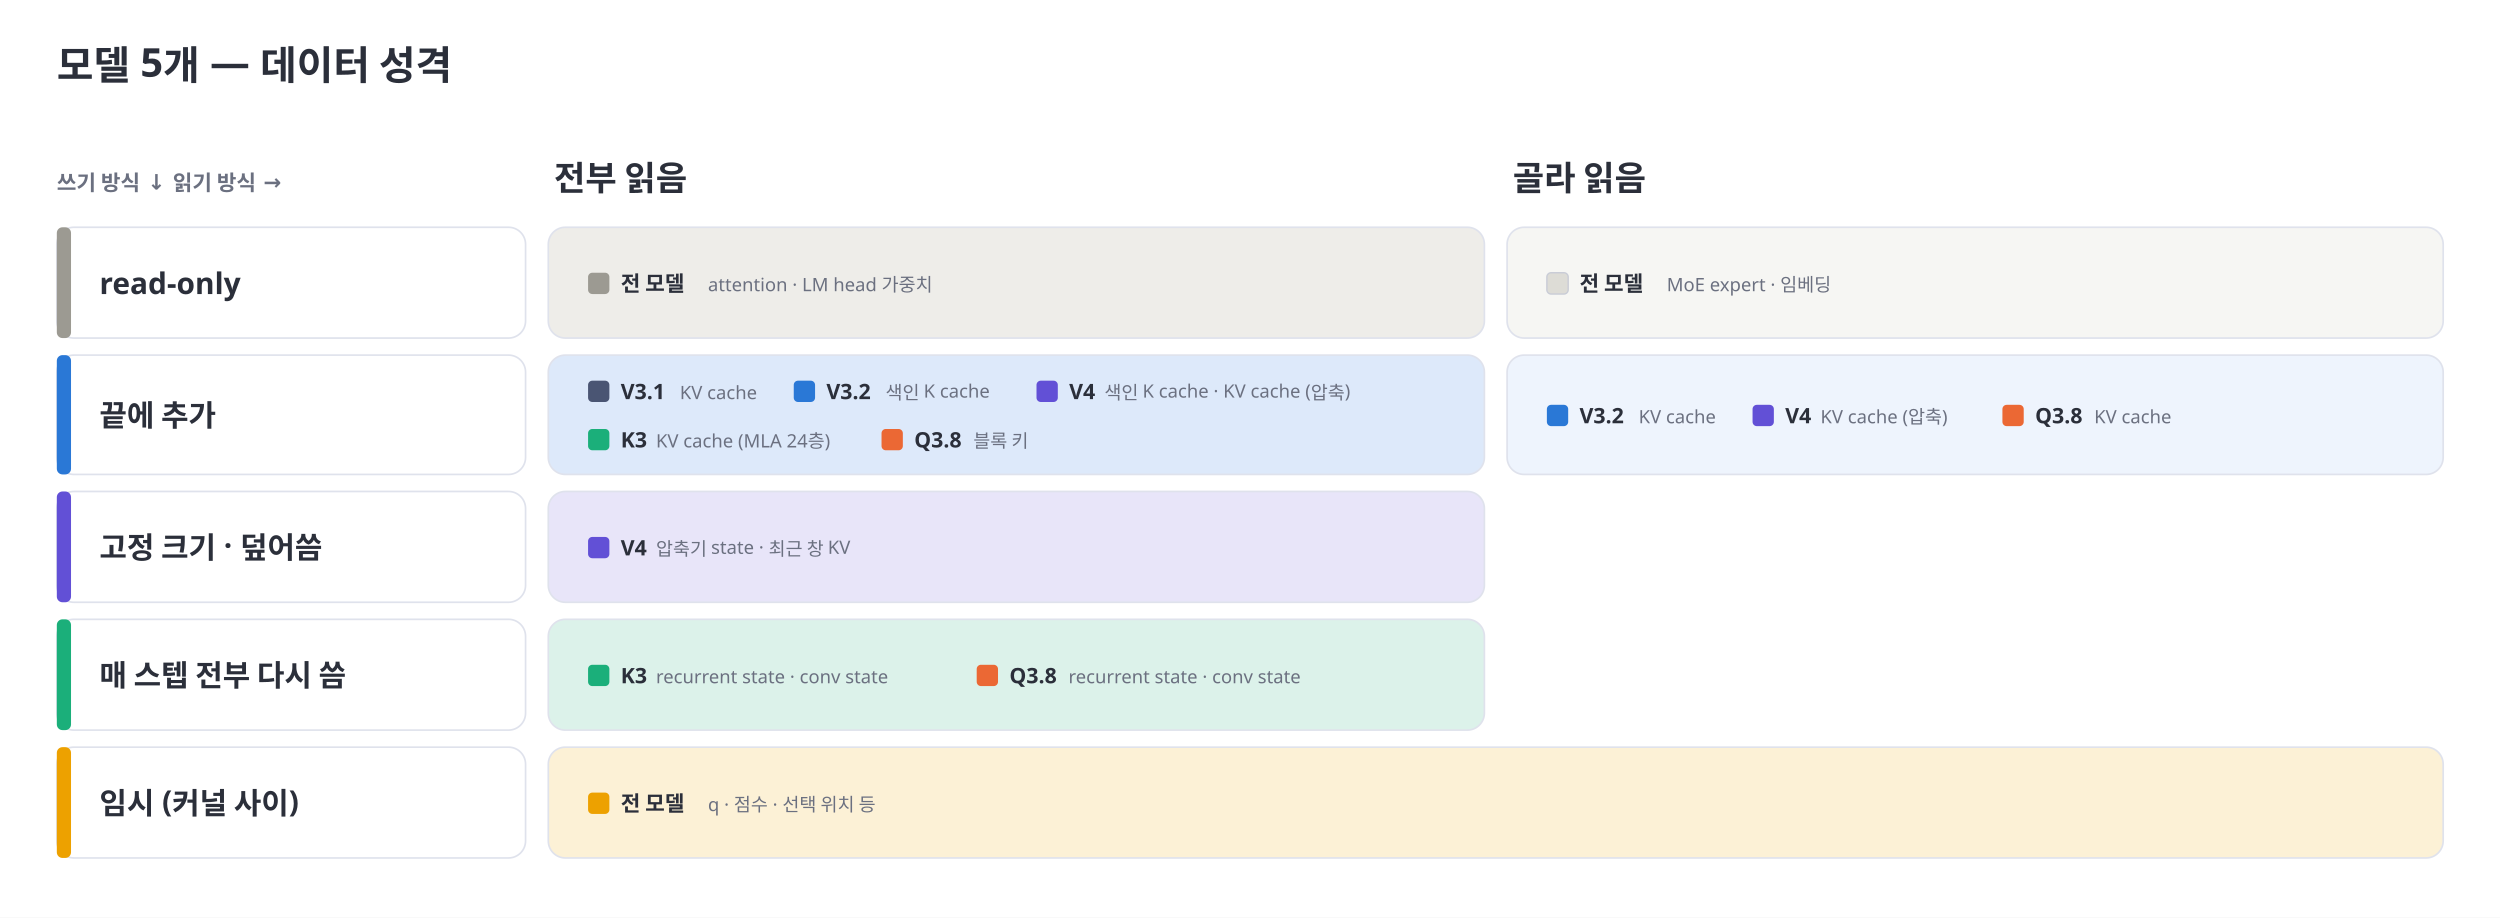
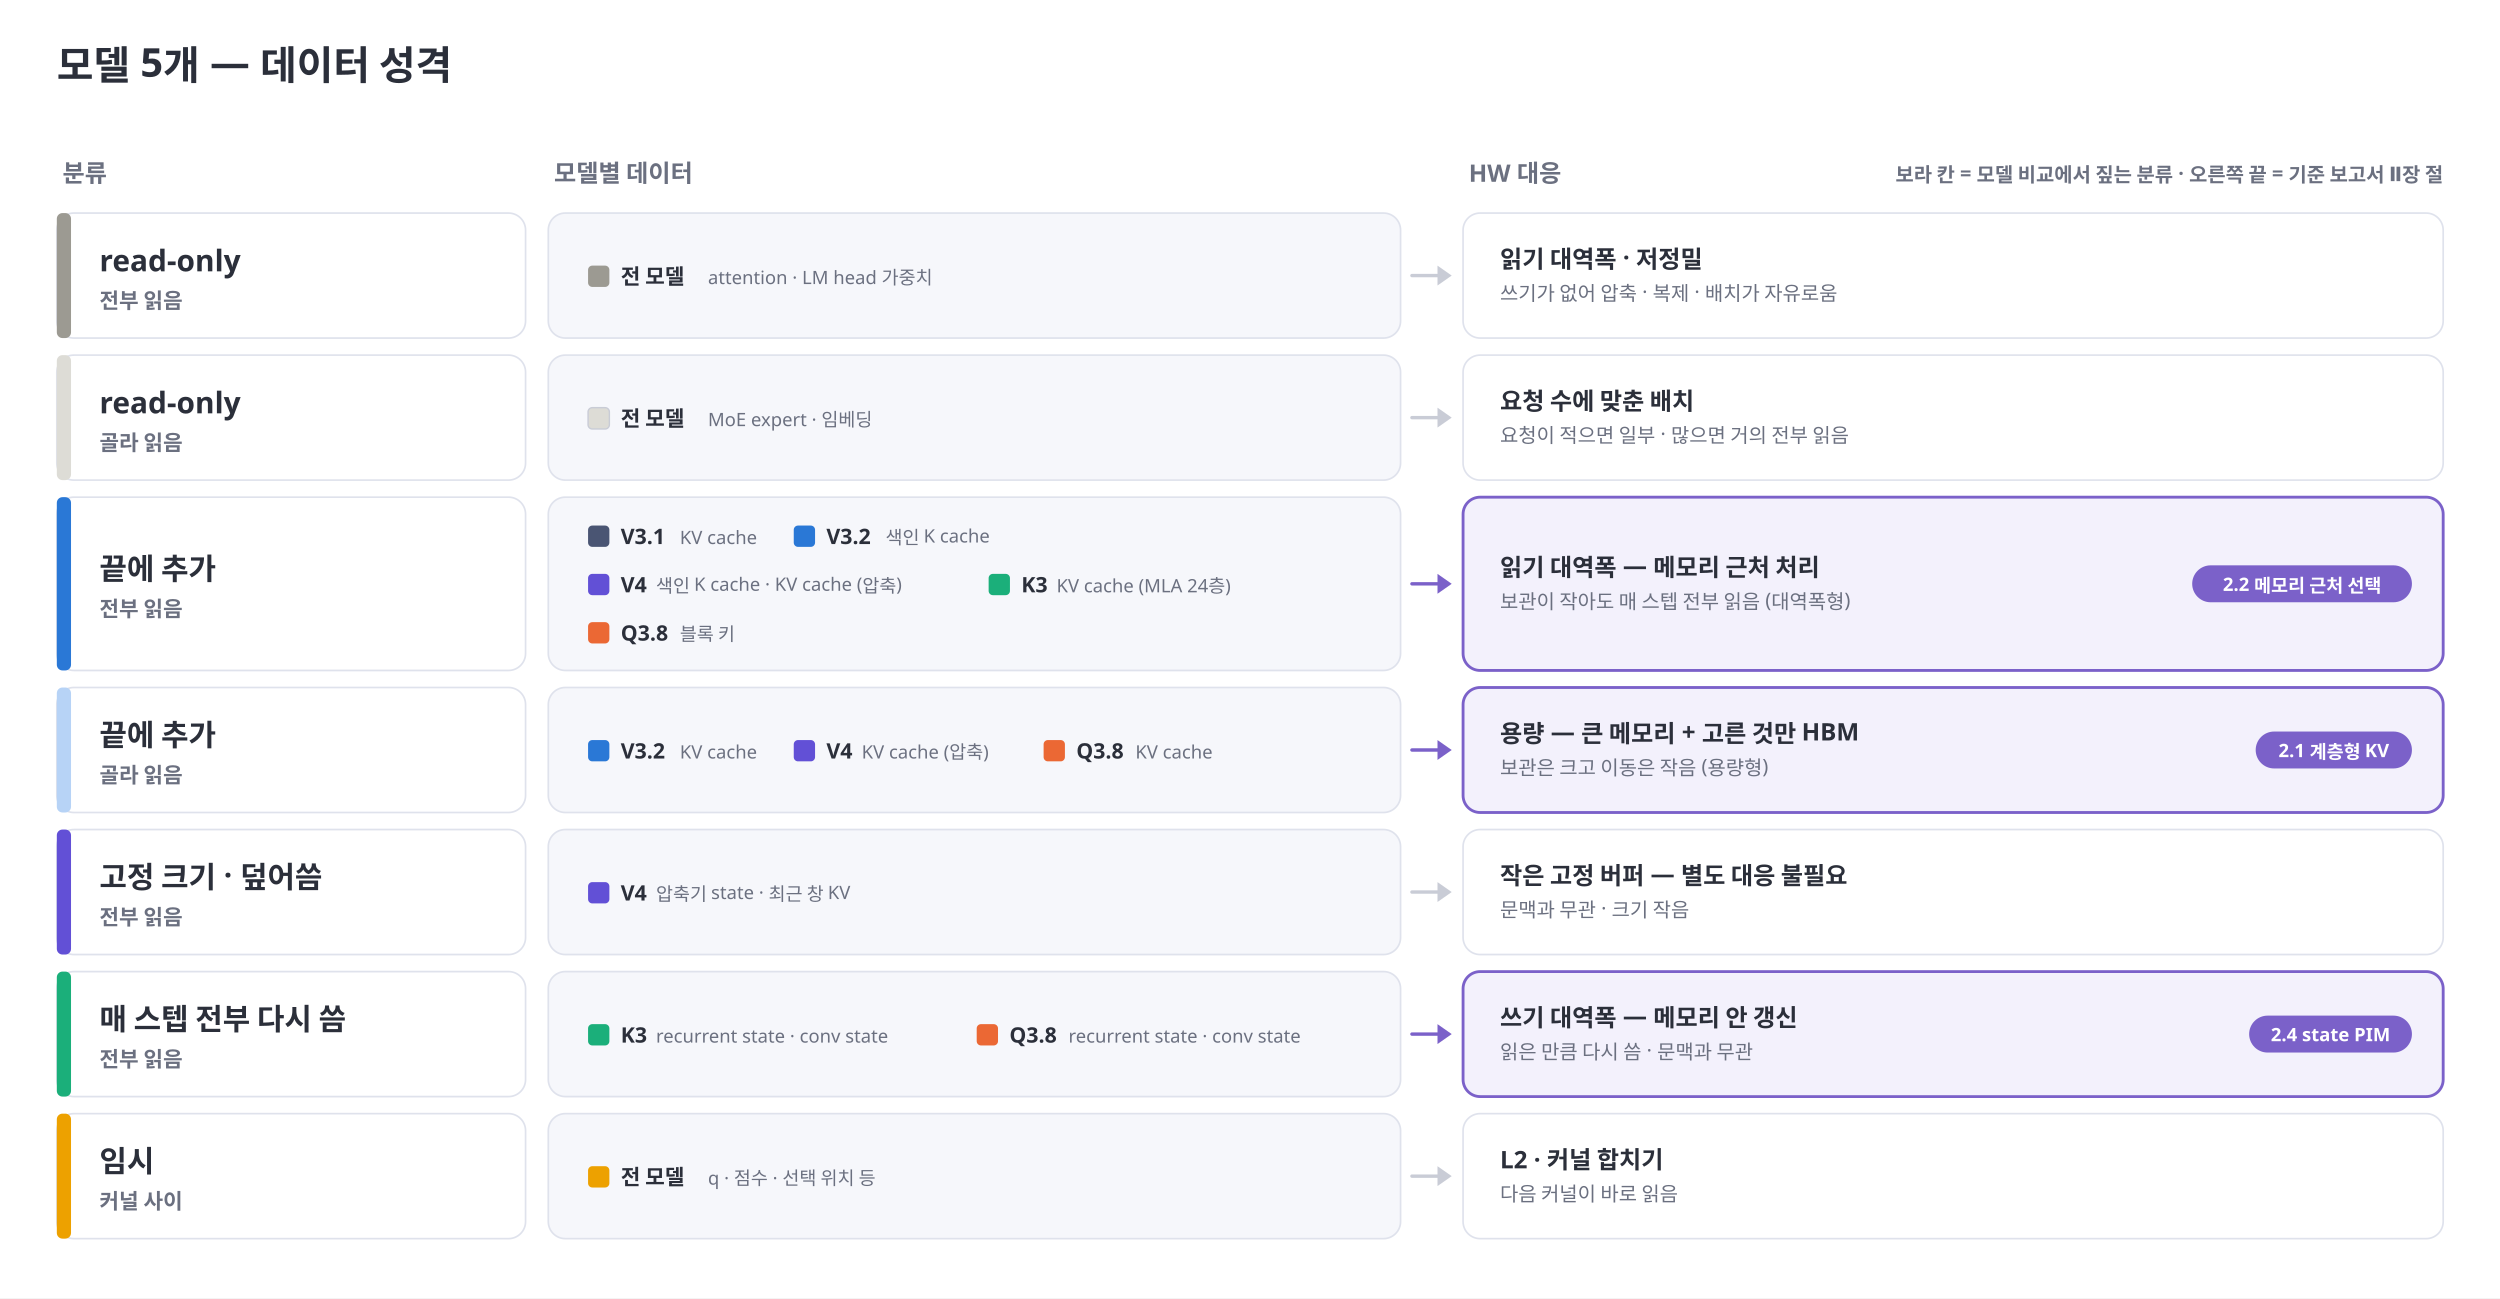
- <svg xmlns="http://www.w3.org/2000/svg" viewBox="0 0 1760 646" width="1760" height="646">
+ <svg xmlns="http://www.w3.org/2000/svg" viewBox="0 0 1760 914" width="1760" height="914">
  <rect width="100%" height="100%" fill="#ffffff" />
  <text x="40.0" y="56.0" font-family="'Noto Sans KR','Malgun Gothic',sans-serif" font-size="28" text-anchor="start" font-weight="800" fill="#2b2f3a">모델 5개 — 데이터 성격</text>
-   <text x="390.0" y="134.0" font-family="'Noto Sans KR','Malgun Gothic',sans-serif" font-size="24" text-anchor="start" font-weight="800" fill="#2b2f3a">전부 읽음</text>
-   <text x="1065.0" y="134.0" font-family="'Noto Sans KR','Malgun Gothic',sans-serif" font-size="24" text-anchor="start" font-weight="800" fill="#2b2f3a">골라 읽음</text>
-   <text x="40.0" y="134.0" font-family="'Noto Sans KR','Malgun Gothic',sans-serif" font-size="15" text-anchor="start" font-weight="700" fill="#6b7080">쓰기 방식 ↓   읽기 방식 →</text>
-   <rect x="40.0" y="160.0" width="330.0" height="78.0" rx="12" fill="#ffffff" stroke="#dfe2ec" stroke-width="1.2" />
-   <rect x="40.0" y="160.0" width="10.0" height="78.0" rx="4" fill="#9c9a92" stroke="none" stroke-width="1.5" />
-   <text x="70.0" y="207.0" font-family="'Noto Sans KR','Malgun Gothic',sans-serif" font-size="21" text-anchor="start" font-weight="800" fill="#2b2f3a">read-only</text>
-   <rect x="386.0" y="160.0" width="659.0" height="78.0" rx="12" fill="#eeede9" stroke="#dfe2ec" stroke-width="1.2" />
-   <rect x="414.0" y="192.0" width="15.0" height="15.0" rx="3" fill="#9c9a92" stroke="none" stroke-width="1" />
-   <text x="437.0" y="205.0" font-family="'Noto Sans KR','Malgun Gothic',sans-serif" font-size="15" text-anchor="start" font-weight="600" fill="#2b2f3a">전 모델</text>
-   <text x="498.4" y="205.0" font-family="'Noto Sans KR','Malgun Gothic',sans-serif" font-size="13" text-anchor="start" font-weight="400" fill="#6b7080">attention · LM head 가중치</text>
-   <rect x="1061.0" y="160.0" width="659.0" height="78.0" rx="12" fill="#f6f6f3" stroke="#dfe2ec" stroke-width="1.2" />
-   <rect x="1089.0" y="192.0" width="15.0" height="15.0" rx="3" fill="#dddcd6" stroke="#c9ccd6" stroke-width="1" />
-   <text x="1112.0" y="205.0" font-family="'Noto Sans KR','Malgun Gothic',sans-serif" font-size="15" text-anchor="start" font-weight="600" fill="#2b2f3a">전 모델</text>
-   <text x="1173.4" y="205.0" font-family="'Noto Sans KR','Malgun Gothic',sans-serif" font-size="13" text-anchor="start" font-weight="400" fill="#6b7080">MoE expert · 임베딩</text>
-   <rect x="40.0" y="250.0" width="330.0" height="84.0" rx="12" fill="#ffffff" stroke="#dfe2ec" stroke-width="1.2" />
-   <rect x="40.0" y="250.0" width="10.0" height="84.0" rx="4" fill="#2a78d6" stroke="none" stroke-width="1.5" />
-   <text x="70.0" y="300.0" font-family="'Noto Sans KR','Malgun Gothic',sans-serif" font-size="21" text-anchor="start" font-weight="800" fill="#2b2f3a">끝에 추가</text>
-   <rect x="386.0" y="250.0" width="659.0" height="84.0" rx="12" fill="#dde9fa" stroke="#dfe2ec" stroke-width="1.2" />
-   <rect x="414.0" y="268.0" width="15.0" height="15.0" rx="3" fill="#4a5573" stroke="none" stroke-width="1" />
-   <text x="437.0" y="281.0" font-family="'Noto Sans KR','Malgun Gothic',sans-serif" font-size="15" text-anchor="start" font-weight="600" fill="#2b2f3a">V3.1</text>
-   <text x="478.6" y="281.0" font-family="'Noto Sans KR','Malgun Gothic',sans-serif" font-size="13" text-anchor="start" font-weight="400" fill="#6b7080">KV cache</text>
-   <rect x="558.8" y="268.0" width="15.0" height="15.0" rx="3" fill="#2a78d6" stroke="none" stroke-width="1" />
-   <text x="581.8" y="281.0" font-family="'Noto Sans KR','Malgun Gothic',sans-serif" font-size="15" text-anchor="start" font-weight="600" fill="#2b2f3a">V3.2</text>
-   <text x="623.4" y="281.0" font-family="'Noto Sans KR','Malgun Gothic',sans-serif" font-size="13" text-anchor="start" font-weight="400" fill="#6b7080">색인 K cache</text>
-   <rect x="729.7" y="268.0" width="15.0" height="15.0" rx="3" fill="#6250d6" stroke="none" stroke-width="1" />
-   <text x="752.7" y="281.0" font-family="'Noto Sans KR','Malgun Gothic',sans-serif" font-size="15" text-anchor="start" font-weight="600" fill="#2b2f3a">V4</text>
-   <text x="777.5" y="281.0" font-family="'Noto Sans KR','Malgun Gothic',sans-serif" font-size="13" text-anchor="start" font-weight="400" fill="#6b7080">색인 K cache · KV cache (압축)</text>
-   <rect x="414.0" y="302.0" width="15.0" height="15.0" rx="3" fill="#1baf7a" stroke="none" stroke-width="1" />
-   <text x="437.0" y="315.0" font-family="'Noto Sans KR','Malgun Gothic',sans-serif" font-size="15" text-anchor="start" font-weight="600" fill="#2b2f3a">K3</text>
-   <text x="461.8" y="315.0" font-family="'Noto Sans KR','Malgun Gothic',sans-serif" font-size="13" text-anchor="start" font-weight="400" fill="#6b7080">KV cache (MLA 24층)</text>
-   <rect x="620.6" y="302.0" width="15.0" height="15.0" rx="3" fill="#eb6834" stroke="none" stroke-width="1" />
-   <text x="643.6" y="315.0" font-family="'Noto Sans KR','Malgun Gothic',sans-serif" font-size="15" text-anchor="start" font-weight="600" fill="#2b2f3a">Q3.8</text>
-   <text x="685.2" y="315.0" font-family="'Noto Sans KR','Malgun Gothic',sans-serif" font-size="13" text-anchor="start" font-weight="400" fill="#6b7080">블록 키</text>
-   <rect x="1061.0" y="250.0" width="659.0" height="84.0" rx="12" fill="#eef4fd" stroke="#dfe2ec" stroke-width="1.2" />
-   <rect x="1089.0" y="285.0" width="15.0" height="15.0" rx="3" fill="#2a78d6" stroke="none" stroke-width="1" />
-   <text x="1112.0" y="298.0" font-family="'Noto Sans KR','Malgun Gothic',sans-serif" font-size="15" text-anchor="start" font-weight="600" fill="#2b2f3a">V3.2</text>
-   <text x="1153.6" y="298.0" font-family="'Noto Sans KR','Malgun Gothic',sans-serif" font-size="13" text-anchor="start" font-weight="400" fill="#6b7080">KV cache</text>
-   <rect x="1233.8" y="285.0" width="15.0" height="15.0" rx="3" fill="#6250d6" stroke="none" stroke-width="1" />
-   <text x="1256.8" y="298.0" font-family="'Noto Sans KR','Malgun Gothic',sans-serif" font-size="15" text-anchor="start" font-weight="600" fill="#2b2f3a">V4</text>
-   <text x="1281.6" y="298.0" font-family="'Noto Sans KR','Malgun Gothic',sans-serif" font-size="13" text-anchor="start" font-weight="400" fill="#6b7080">KV cache (압축)</text>
-   <rect x="1409.7" y="285.0" width="15.0" height="15.0" rx="3" fill="#eb6834" stroke="none" stroke-width="1" />
-   <text x="1432.7" y="298.0" font-family="'Noto Sans KR','Malgun Gothic',sans-serif" font-size="15" text-anchor="start" font-weight="600" fill="#2b2f3a">Q3.8</text>
-   <text x="1474.3" y="298.0" font-family="'Noto Sans KR','Malgun Gothic',sans-serif" font-size="13" text-anchor="start" font-weight="400" fill="#6b7080">KV cache</text>
-   <rect x="40.0" y="346.0" width="330.0" height="78.0" rx="12" fill="#ffffff" stroke="#dfe2ec" stroke-width="1.2" />
-   <rect x="40.0" y="346.0" width="10.0" height="78.0" rx="4" fill="#6250d6" stroke="none" stroke-width="1.5" />
-   <text x="70.0" y="393.0" font-family="'Noto Sans KR','Malgun Gothic',sans-serif" font-size="21" text-anchor="start" font-weight="800" fill="#2b2f3a">고정 크기 · 덮어씀</text>
-   <rect x="386.0" y="346.0" width="659.0" height="78.0" rx="12" fill="#e8e5f9" stroke="#dfe2ec" stroke-width="1.2" />
-   <rect x="414.0" y="378.0" width="15.0" height="15.0" rx="3" fill="#6250d6" stroke="none" stroke-width="1" />
-   <text x="437.0" y="391.0" font-family="'Noto Sans KR','Malgun Gothic',sans-serif" font-size="15" text-anchor="start" font-weight="600" fill="#2b2f3a">V4</text>
-   <text x="461.8" y="391.0" font-family="'Noto Sans KR','Malgun Gothic',sans-serif" font-size="13" text-anchor="start" font-weight="400" fill="#6b7080">압축기 state · 최근 창 KV</text>
-   <rect x="40.0" y="436.0" width="330.0" height="78.0" rx="12" fill="#ffffff" stroke="#dfe2ec" stroke-width="1.2" />
-   <rect x="40.0" y="436.0" width="10.0" height="78.0" rx="4" fill="#1baf7a" stroke="none" stroke-width="1.5" />
-   <text x="70.0" y="483.0" font-family="'Noto Sans KR','Malgun Gothic',sans-serif" font-size="21" text-anchor="start" font-weight="800" fill="#2b2f3a">매 스텝 전부 다시 씀</text>
-   <rect x="386.0" y="436.0" width="659.0" height="78.0" rx="12" fill="#dcf2ea" stroke="#dfe2ec" stroke-width="1.2" />
-   <rect x="414.0" y="468.0" width="15.0" height="15.0" rx="3" fill="#1baf7a" stroke="none" stroke-width="1" />
-   <text x="437.0" y="481.0" font-family="'Noto Sans KR','Malgun Gothic',sans-serif" font-size="15" text-anchor="start" font-weight="600" fill="#2b2f3a">K3</text>
-   <text x="461.8" y="481.0" font-family="'Noto Sans KR','Malgun Gothic',sans-serif" font-size="13" text-anchor="start" font-weight="400" fill="#6b7080">recurrent state · conv state</text>
-   <rect x="687.6" y="468.0" width="15.0" height="15.0" rx="3" fill="#eb6834" stroke="none" stroke-width="1" />
-   <text x="710.6" y="481.0" font-family="'Noto Sans KR','Malgun Gothic',sans-serif" font-size="15" text-anchor="start" font-weight="600" fill="#2b2f3a">Q3.8</text>
-   <text x="752.2" y="481.0" font-family="'Noto Sans KR','Malgun Gothic',sans-serif" font-size="13" text-anchor="start" font-weight="400" fill="#6b7080">recurrent state · conv state</text>
-   <rect x="40.0" y="526.0" width="330.0" height="78.0" rx="12" fill="#ffffff" stroke="#dfe2ec" stroke-width="1.2" />
-   <rect x="40.0" y="526.0" width="10.0" height="78.0" rx="4" fill="#eda100" stroke="none" stroke-width="1.5" />
-   <text x="70.0" y="573.0" font-family="'Noto Sans KR','Malgun Gothic',sans-serif" font-size="21" text-anchor="start" font-weight="800" fill="#2b2f3a">임시 (커널 사이)</text>
-   <rect x="386.0" y="526.0" width="1334.0" height="78.0" rx="12" fill="#fcf1d6" stroke="#dfe2ec" stroke-width="1.2" />
-   <rect x="414.0" y="558.0" width="15.0" height="15.0" rx="3" fill="#eda100" stroke="none" stroke-width="1" />
-   <text x="437.0" y="571.0" font-family="'Noto Sans KR','Malgun Gothic',sans-serif" font-size="15" text-anchor="start" font-weight="600" fill="#2b2f3a">전 모델</text>
-   <text x="498.4" y="571.0" font-family="'Noto Sans KR','Malgun Gothic',sans-serif" font-size="13" text-anchor="start" font-weight="400" fill="#6b7080">q · 점수 · 선택 위치 등</text>
+   <text x="44.0" y="128.0" font-family="'Noto Sans KR','Malgun Gothic',sans-serif" font-size="17" text-anchor="start" font-weight="800" fill="#6b7080">분류</text>
+   <text x="390.0" y="128.0" font-family="'Noto Sans KR','Malgun Gothic',sans-serif" font-size="17" text-anchor="start" font-weight="800" fill="#6b7080">모델별 데이터</text>
+   <text x="1034.0" y="128.0" font-family="'Noto Sans KR','Malgun Gothic',sans-serif" font-size="17" text-anchor="start" font-weight="800" fill="#6b7080">HW 대응</text>
+   <text x="1720.0" y="128.0" font-family="'Noto Sans KR','Malgun Gothic',sans-serif" font-size="14" text-anchor="end" font-weight="600" fill="#6b7080">보라 칸 = 모델 비교에서 짚는 분류 · 오른쪽 끝 = 기준 보고서 Ⅱ장 절</text>
+   <rect x="40.0" y="150.0" width="330.0" height="88.0" rx="12" fill="#ffffff" stroke="#dfe2ec" stroke-width="1.2" />
+   <rect x="40.0" y="150.0" width="10.0" height="88.0" rx="4" fill="#9c9a92" stroke="none" stroke-width="1" />
+   <text x="70.0" y="191.0" font-family="'Noto Sans KR','Malgun Gothic',sans-serif" font-size="21" text-anchor="start" font-weight="800" fill="#2b2f3a">read-only</text>
+   <text x="70.0" y="217.0" font-family="'Noto Sans KR','Malgun Gothic',sans-serif" font-size="15" text-anchor="start" font-weight="700" fill="#6b7080">전부 읽음</text>
+   <rect x="386.0" y="150.0" width="600.0" height="88.0" rx="12" fill="#f6f7fb" stroke="#dfe2ec" stroke-width="1.2" />
+   <rect x="414.0" y="187.0" width="15.0" height="15.0" rx="3" fill="#9c9a92" stroke="none" stroke-width="1" />
+   <text x="437.0" y="200.0" font-family="'Noto Sans KR','Malgun Gothic',sans-serif" font-size="15" text-anchor="start" font-weight="600" fill="#2b2f3a">전 모델</text>
+   <text x="498.4" y="200.0" font-family="'Noto Sans KR','Malgun Gothic',sans-serif" font-size="13" text-anchor="start" font-weight="400" fill="#6b7080">attention · LM head 가중치</text>
+   <rect x="1030.0" y="150.0" width="690.0" height="88.0" rx="12" fill="#ffffff" stroke="#dfe2ec" stroke-width="1.2" />
+   <line x1="994.0" y1="194.0" x2="1014.0" y2="194.0" stroke="#c9ccd6" stroke-width="2.4" stroke-linecap="round" />
+   <path d="M1012.0,187.0 L1022.0,194.0 L1012.0,201.0 Z" fill="#c9ccd6" />
+   <text x="1056.0" y="188.5" font-family="'Noto Sans KR','Malgun Gothic',sans-serif" font-size="17" text-anchor="start" font-weight="700" fill="#2b2f3a">읽기 대역폭 · 저정밀</text>
+   <text x="1056.0" y="211.5" font-family="'Noto Sans KR','Malgun Gothic',sans-serif" font-size="14" text-anchor="start" font-weight="400" fill="#6b7080">쓰기가 없어 압축 · 복제 · 배치가 자유로움</text>
+   <rect x="40.0" y="250.0" width="330.0" height="88.0" rx="12" fill="#ffffff" stroke="#dfe2ec" stroke-width="1.2" />
+   <rect x="40.0" y="250.0" width="10.0" height="88.0" rx="4" fill="#dddcd6" stroke="none" stroke-width="1" />
+   <text x="70.0" y="291.0" font-family="'Noto Sans KR','Malgun Gothic',sans-serif" font-size="21" text-anchor="start" font-weight="800" fill="#2b2f3a">read-only</text>
+   <text x="70.0" y="317.0" font-family="'Noto Sans KR','Malgun Gothic',sans-serif" font-size="15" text-anchor="start" font-weight="700" fill="#6b7080">골라 읽음</text>
+   <rect x="386.0" y="250.0" width="600.0" height="88.0" rx="12" fill="#f6f7fb" stroke="#dfe2ec" stroke-width="1.2" />
+   <rect x="414.0" y="287.0" width="15.0" height="15.0" rx="3" fill="#dddcd6" stroke="#c9ccd6" stroke-width="1" />
+   <text x="437.0" y="300.0" font-family="'Noto Sans KR','Malgun Gothic',sans-serif" font-size="15" text-anchor="start" font-weight="600" fill="#2b2f3a">전 모델</text>
+   <text x="498.4" y="300.0" font-family="'Noto Sans KR','Malgun Gothic',sans-serif" font-size="13" text-anchor="start" font-weight="400" fill="#6b7080">MoE expert · 임베딩</text>
+   <rect x="1030.0" y="250.0" width="690.0" height="88.0" rx="12" fill="#ffffff" stroke="#dfe2ec" stroke-width="1.2" />
+   <line x1="994.0" y1="294.0" x2="1014.0" y2="294.0" stroke="#c9ccd6" stroke-width="2.4" stroke-linecap="round" />
+   <path d="M1012.0,287.0 L1022.0,294.0 L1012.0,301.0 Z" fill="#c9ccd6" />
+   <text x="1056.0" y="288.5" font-family="'Noto Sans KR','Malgun Gothic',sans-serif" font-size="17" text-anchor="start" font-weight="700" fill="#2b2f3a">요청 수에 맞춘 배치</text>
+   <text x="1056.0" y="311.5" font-family="'Noto Sans KR','Malgun Gothic',sans-serif" font-size="14" text-anchor="start" font-weight="400" fill="#6b7080">요청이 적으면 일부 · 많으면 거의 전부 읽음</text>
+   <rect x="40.0" y="350.0" width="330.0" height="122.0" rx="12" fill="#ffffff" stroke="#dfe2ec" stroke-width="1.2" />
+   <rect x="40.0" y="350.0" width="10.0" height="122.0" rx="4" fill="#2a78d6" stroke="none" stroke-width="1" />
+   <text x="70.0" y="408.0" font-family="'Noto Sans KR','Malgun Gothic',sans-serif" font-size="21" text-anchor="start" font-weight="800" fill="#2b2f3a">끝에 추가</text>
+   <text x="70.0" y="434.0" font-family="'Noto Sans KR','Malgun Gothic',sans-serif" font-size="15" text-anchor="start" font-weight="700" fill="#6b7080">전부 읽음</text>
+   <rect x="386.0" y="350.0" width="600.0" height="122.0" rx="12" fill="#f6f7fb" stroke="#dfe2ec" stroke-width="1.2" />
+   <rect x="414.0" y="370.0" width="15.0" height="15.0" rx="3" fill="#4a5573" stroke="none" stroke-width="1" />
+   <text x="437.0" y="383.0" font-family="'Noto Sans KR','Malgun Gothic',sans-serif" font-size="15" text-anchor="start" font-weight="600" fill="#2b2f3a">V3.1</text>
+   <text x="478.6" y="383.0" font-family="'Noto Sans KR','Malgun Gothic',sans-serif" font-size="13" text-anchor="start" font-weight="400" fill="#6b7080">KV cache</text>
+   <rect x="558.8" y="370.0" width="15.0" height="15.0" rx="3" fill="#2a78d6" stroke="none" stroke-width="1" />
+   <text x="581.8" y="383.0" font-family="'Noto Sans KR','Malgun Gothic',sans-serif" font-size="15" text-anchor="start" font-weight="600" fill="#2b2f3a">V3.2</text>
+   <text x="623.4" y="383.0" font-family="'Noto Sans KR','Malgun Gothic',sans-serif" font-size="13" text-anchor="start" font-weight="400" fill="#6b7080">색인 K cache</text>
+   <rect x="414.0" y="404.0" width="15.0" height="15.0" rx="3" fill="#6250d6" stroke="none" stroke-width="1" />
+   <text x="437.0" y="417.0" font-family="'Noto Sans KR','Malgun Gothic',sans-serif" font-size="15" text-anchor="start" font-weight="600" fill="#2b2f3a">V4</text>
+   <text x="461.8" y="417.0" font-family="'Noto Sans KR','Malgun Gothic',sans-serif" font-size="13" text-anchor="start" font-weight="400" fill="#6b7080">색인 K cache · KV cache (압축)</text>
+   <rect x="696.0" y="404.0" width="15.0" height="15.0" rx="3" fill="#1baf7a" stroke="none" stroke-width="1" />
+   <text x="719.0" y="417.0" font-family="'Noto Sans KR','Malgun Gothic',sans-serif" font-size="15" text-anchor="start" font-weight="600" fill="#2b2f3a">K3</text>
+   <text x="743.8" y="417.0" font-family="'Noto Sans KR','Malgun Gothic',sans-serif" font-size="13" text-anchor="start" font-weight="400" fill="#6b7080">KV cache (MLA 24층)</text>
+   <rect x="414.0" y="438.0" width="15.0" height="15.0" rx="3" fill="#eb6834" stroke="none" stroke-width="1" />
+   <text x="437.0" y="451.0" font-family="'Noto Sans KR','Malgun Gothic',sans-serif" font-size="15" text-anchor="start" font-weight="600" fill="#2b2f3a">Q3.8</text>
+   <text x="478.6" y="451.0" font-family="'Noto Sans KR','Malgun Gothic',sans-serif" font-size="13" text-anchor="start" font-weight="400" fill="#6b7080">블록 키</text>
+   <rect x="1030.0" y="350.0" width="690.0" height="122.0" rx="12" fill="#f3f1fc" stroke="#7b61c9" stroke-width="2" />
+   <line x1="994.0" y1="411.0" x2="1014.0" y2="411.0" stroke="#7b61c9" stroke-width="2.4" stroke-linecap="round" />
+   <path d="M1012.0,404.0 L1022.0,411.0 L1012.0,418.0 Z" fill="#7b61c9" />
+   <text x="1056.0" y="405.5" font-family="'Noto Sans KR','Malgun Gothic',sans-serif" font-size="17" text-anchor="start" font-weight="800" fill="#2b2f3a">읽기 대역폭 — 메모리 근처 처리</text>
+   <text x="1056.0" y="428.5" font-family="'Noto Sans KR','Malgun Gothic',sans-serif" font-size="14" text-anchor="start" font-weight="400" fill="#6b7080">보관이 작아도 매 스텝 전부 읽음 (대역폭형)</text>
+   <rect x="1543.3" y="398.0" width="154.7" height="26.0" rx="13" fill="#7b61c9" stroke="none" stroke-width="1.5" />
+   <text x="1620.7" y="416.0" font-family="'Noto Sans KR','Malgun Gothic',sans-serif" font-size="13" text-anchor="middle" font-weight="700" fill="#ffffff">2.2 메모리 근처 선택</text>
+   <rect x="40.0" y="484.0" width="330.0" height="88.0" rx="12" fill="#ffffff" stroke="#dfe2ec" stroke-width="1.2" />
+   <rect x="40.0" y="484.0" width="10.0" height="88.0" rx="4" fill="#b7d3f6" stroke="none" stroke-width="1" />
+   <text x="70.0" y="525.0" font-family="'Noto Sans KR','Malgun Gothic',sans-serif" font-size="21" text-anchor="start" font-weight="800" fill="#2b2f3a">끝에 추가</text>
+   <text x="70.0" y="551.0" font-family="'Noto Sans KR','Malgun Gothic',sans-serif" font-size="15" text-anchor="start" font-weight="700" fill="#6b7080">골라 읽음</text>
+   <rect x="386.0" y="484.0" width="600.0" height="88.0" rx="12" fill="#f6f7fb" stroke="#dfe2ec" stroke-width="1.2" />
+   <rect x="414.0" y="521.0" width="15.0" height="15.0" rx="3" fill="#2a78d6" stroke="none" stroke-width="1" />
+   <text x="437.0" y="534.0" font-family="'Noto Sans KR','Malgun Gothic',sans-serif" font-size="15" text-anchor="start" font-weight="600" fill="#2b2f3a">V3.2</text>
+   <text x="478.6" y="534.0" font-family="'Noto Sans KR','Malgun Gothic',sans-serif" font-size="13" text-anchor="start" font-weight="400" fill="#6b7080">KV cache</text>
+   <rect x="558.8" y="521.0" width="15.0" height="15.0" rx="3" fill="#6250d6" stroke="none" stroke-width="1" />
+   <text x="581.8" y="534.0" font-family="'Noto Sans KR','Malgun Gothic',sans-serif" font-size="15" text-anchor="start" font-weight="600" fill="#2b2f3a">V4</text>
+   <text x="606.6" y="534.0" font-family="'Noto Sans KR','Malgun Gothic',sans-serif" font-size="13" text-anchor="start" font-weight="400" fill="#6b7080">KV cache (압축)</text>
+   <rect x="734.7" y="521.0" width="15.0" height="15.0" rx="3" fill="#eb6834" stroke="none" stroke-width="1" />
+   <text x="757.7" y="534.0" font-family="'Noto Sans KR','Malgun Gothic',sans-serif" font-size="15" text-anchor="start" font-weight="600" fill="#2b2f3a">Q3.8</text>
+   <text x="799.3" y="534.0" font-family="'Noto Sans KR','Malgun Gothic',sans-serif" font-size="13" text-anchor="start" font-weight="400" fill="#6b7080">KV cache</text>
+   <rect x="1030.0" y="484.0" width="690.0" height="88.0" rx="12" fill="#f3f1fc" stroke="#7b61c9" stroke-width="2" />
+   <line x1="994.0" y1="528.0" x2="1014.0" y2="528.0" stroke="#7b61c9" stroke-width="2.4" stroke-linecap="round" />
+   <path d="M1012.0,521.0 L1022.0,528.0 L1012.0,535.0 Z" fill="#7b61c9" />
+   <text x="1056.0" y="522.5" font-family="'Noto Sans KR','Malgun Gothic',sans-serif" font-size="17" text-anchor="start" font-weight="800" fill="#2b2f3a">용량 — 큰 메모리 + 고른 것만 HBM</text>
+   <text x="1056.0" y="545.5" font-family="'Noto Sans KR','Malgun Gothic',sans-serif" font-size="14" text-anchor="start" font-weight="400" fill="#6b7080">보관은 크고 이동은 작음 (용량형)</text>
+   <rect x="1588.0" y="515.0" width="110.0" height="26.0" rx="13" fill="#7b61c9" stroke="none" stroke-width="1.5" />
+   <text x="1643.0" y="533.0" font-family="'Noto Sans KR','Malgun Gothic',sans-serif" font-size="13" text-anchor="middle" font-weight="700" fill="#ffffff">2.1 계층형 KV</text>
+   <rect x="40.0" y="584.0" width="330.0" height="88.0" rx="12" fill="#ffffff" stroke="#dfe2ec" stroke-width="1.2" />
+   <rect x="40.0" y="584.0" width="10.0" height="88.0" rx="4" fill="#6250d6" stroke="none" stroke-width="1" />
+   <text x="70.0" y="625.0" font-family="'Noto Sans KR','Malgun Gothic',sans-serif" font-size="21" text-anchor="start" font-weight="800" fill="#2b2f3a">고정 크기 · 덮어씀</text>
+   <text x="70.0" y="651.0" font-family="'Noto Sans KR','Malgun Gothic',sans-serif" font-size="15" text-anchor="start" font-weight="700" fill="#6b7080">전부 읽음</text>
+   <rect x="386.0" y="584.0" width="600.0" height="88.0" rx="12" fill="#f6f7fb" stroke="#dfe2ec" stroke-width="1.2" />
+   <rect x="414.0" y="621.0" width="15.0" height="15.0" rx="3" fill="#6250d6" stroke="none" stroke-width="1" />
+   <text x="437.0" y="634.0" font-family="'Noto Sans KR','Malgun Gothic',sans-serif" font-size="15" text-anchor="start" font-weight="600" fill="#2b2f3a">V4</text>
+   <text x="461.8" y="634.0" font-family="'Noto Sans KR','Malgun Gothic',sans-serif" font-size="13" text-anchor="start" font-weight="400" fill="#6b7080">압축기 state · 최근 창 KV</text>
+   <rect x="1030.0" y="584.0" width="690.0" height="88.0" rx="12" fill="#ffffff" stroke="#dfe2ec" stroke-width="1.2" />
+   <line x1="994.0" y1="628.0" x2="1014.0" y2="628.0" stroke="#c9ccd6" stroke-width="2.4" stroke-linecap="round" />
+   <path d="M1012.0,621.0 L1022.0,628.0 L1012.0,635.0 Z" fill="#c9ccd6" />
+   <text x="1056.0" y="622.5" font-family="'Noto Sans KR','Malgun Gothic',sans-serif" font-size="17" text-anchor="start" font-weight="700" fill="#2b2f3a">작은 고정 버퍼 — 별도 대응 불필요</text>
+   <text x="1056.0" y="645.5" font-family="'Noto Sans KR','Malgun Gothic',sans-serif" font-size="14" text-anchor="start" font-weight="400" fill="#6b7080">문맥과 무관 · 크기 작음</text>
+   <rect x="40.0" y="684.0" width="330.0" height="88.0" rx="12" fill="#ffffff" stroke="#dfe2ec" stroke-width="1.2" />
+   <rect x="40.0" y="684.0" width="10.0" height="88.0" rx="4" fill="#1baf7a" stroke="none" stroke-width="1" />
+   <text x="70.0" y="725.0" font-family="'Noto Sans KR','Malgun Gothic',sans-serif" font-size="21" text-anchor="start" font-weight="800" fill="#2b2f3a">매 스텝 전부 다시 씀</text>
+   <text x="70.0" y="751.0" font-family="'Noto Sans KR','Malgun Gothic',sans-serif" font-size="15" text-anchor="start" font-weight="700" fill="#6b7080">전부 읽음</text>
+   <rect x="386.0" y="684.0" width="600.0" height="88.0" rx="12" fill="#f6f7fb" stroke="#dfe2ec" stroke-width="1.2" />
+   <rect x="414.0" y="721.0" width="15.0" height="15.0" rx="3" fill="#1baf7a" stroke="none" stroke-width="1" />
+   <text x="437.0" y="734.0" font-family="'Noto Sans KR','Malgun Gothic',sans-serif" font-size="15" text-anchor="start" font-weight="600" fill="#2b2f3a">K3</text>
+   <text x="461.8" y="734.0" font-family="'Noto Sans KR','Malgun Gothic',sans-serif" font-size="13" text-anchor="start" font-weight="400" fill="#6b7080">recurrent state · conv state</text>
+   <rect x="687.6" y="721.0" width="15.0" height="15.0" rx="3" fill="#eb6834" stroke="none" stroke-width="1" />
+   <text x="710.6" y="734.0" font-family="'Noto Sans KR','Malgun Gothic',sans-serif" font-size="15" text-anchor="start" font-weight="600" fill="#2b2f3a">Q3.8</text>
+   <text x="752.2" y="734.0" font-family="'Noto Sans KR','Malgun Gothic',sans-serif" font-size="13" text-anchor="start" font-weight="400" fill="#6b7080">recurrent state · conv state</text>
+   <rect x="1030.0" y="684.0" width="690.0" height="88.0" rx="12" fill="#f3f1fc" stroke="#7b61c9" stroke-width="2" />
+   <line x1="994.0" y1="728.0" x2="1014.0" y2="728.0" stroke="#7b61c9" stroke-width="2.4" stroke-linecap="round" />
+   <path d="M1012.0,721.0 L1022.0,728.0 L1012.0,735.0 Z" fill="#7b61c9" />
+   <text x="1056.0" y="722.5" font-family="'Noto Sans KR','Malgun Gothic',sans-serif" font-size="17" text-anchor="start" font-weight="800" fill="#2b2f3a">쓰기 대역폭 — 메모리 안 갱신</text>
+   <text x="1056.0" y="745.5" font-family="'Noto Sans KR','Malgun Gothic',sans-serif" font-size="14" text-anchor="start" font-weight="400" fill="#6b7080">읽은 만큼 다시 씀 · 문맥과 무관</text>
+   <rect x="1583.4" y="715.0" width="114.6" height="26.0" rx="13" fill="#7b61c9" stroke="none" stroke-width="1.5" />
+   <text x="1640.7" y="733.0" font-family="'Noto Sans KR','Malgun Gothic',sans-serif" font-size="13" text-anchor="middle" font-weight="700" fill="#ffffff">2.4 state PIM</text>
+   <rect x="40.0" y="784.0" width="330.0" height="88.0" rx="12" fill="#ffffff" stroke="#dfe2ec" stroke-width="1.2" />
+   <rect x="40.0" y="784.0" width="10.0" height="88.0" rx="4" fill="#eda100" stroke="none" stroke-width="1" />
+   <text x="70.0" y="825.0" font-family="'Noto Sans KR','Malgun Gothic',sans-serif" font-size="21" text-anchor="start" font-weight="800" fill="#2b2f3a">임시</text>
+   <text x="70.0" y="851.0" font-family="'Noto Sans KR','Malgun Gothic',sans-serif" font-size="15" text-anchor="start" font-weight="700" fill="#6b7080">커널 사이</text>
+   <rect x="386.0" y="784.0" width="600.0" height="88.0" rx="12" fill="#f6f7fb" stroke="#dfe2ec" stroke-width="1.2" />
+   <rect x="414.0" y="821.0" width="15.0" height="15.0" rx="3" fill="#eda100" stroke="none" stroke-width="1" />
+   <text x="437.0" y="834.0" font-family="'Noto Sans KR','Malgun Gothic',sans-serif" font-size="15" text-anchor="start" font-weight="600" fill="#2b2f3a">전 모델</text>
+   <text x="498.4" y="834.0" font-family="'Noto Sans KR','Malgun Gothic',sans-serif" font-size="13" text-anchor="start" font-weight="400" fill="#6b7080">q · 점수 · 선택 위치 등</text>
+   <rect x="1030.0" y="784.0" width="690.0" height="88.0" rx="12" fill="#ffffff" stroke="#dfe2ec" stroke-width="1.2" />
+   <line x1="994.0" y1="828.0" x2="1014.0" y2="828.0" stroke="#c9ccd6" stroke-width="2.4" stroke-linecap="round" />
+   <path d="M1012.0,821.0 L1022.0,828.0 L1012.0,835.0 Z" fill="#c9ccd6" />
+   <text x="1056.0" y="822.5" font-family="'Noto Sans KR','Malgun Gothic',sans-serif" font-size="17" text-anchor="start" font-weight="700" fill="#2b2f3a">L2 · 커널 합치기</text>
+   <text x="1056.0" y="845.5" font-family="'Noto Sans KR','Malgun Gothic',sans-serif" font-size="14" text-anchor="start" font-weight="400" fill="#6b7080">다음 커널이 바로 읽음</text>
</svg>
